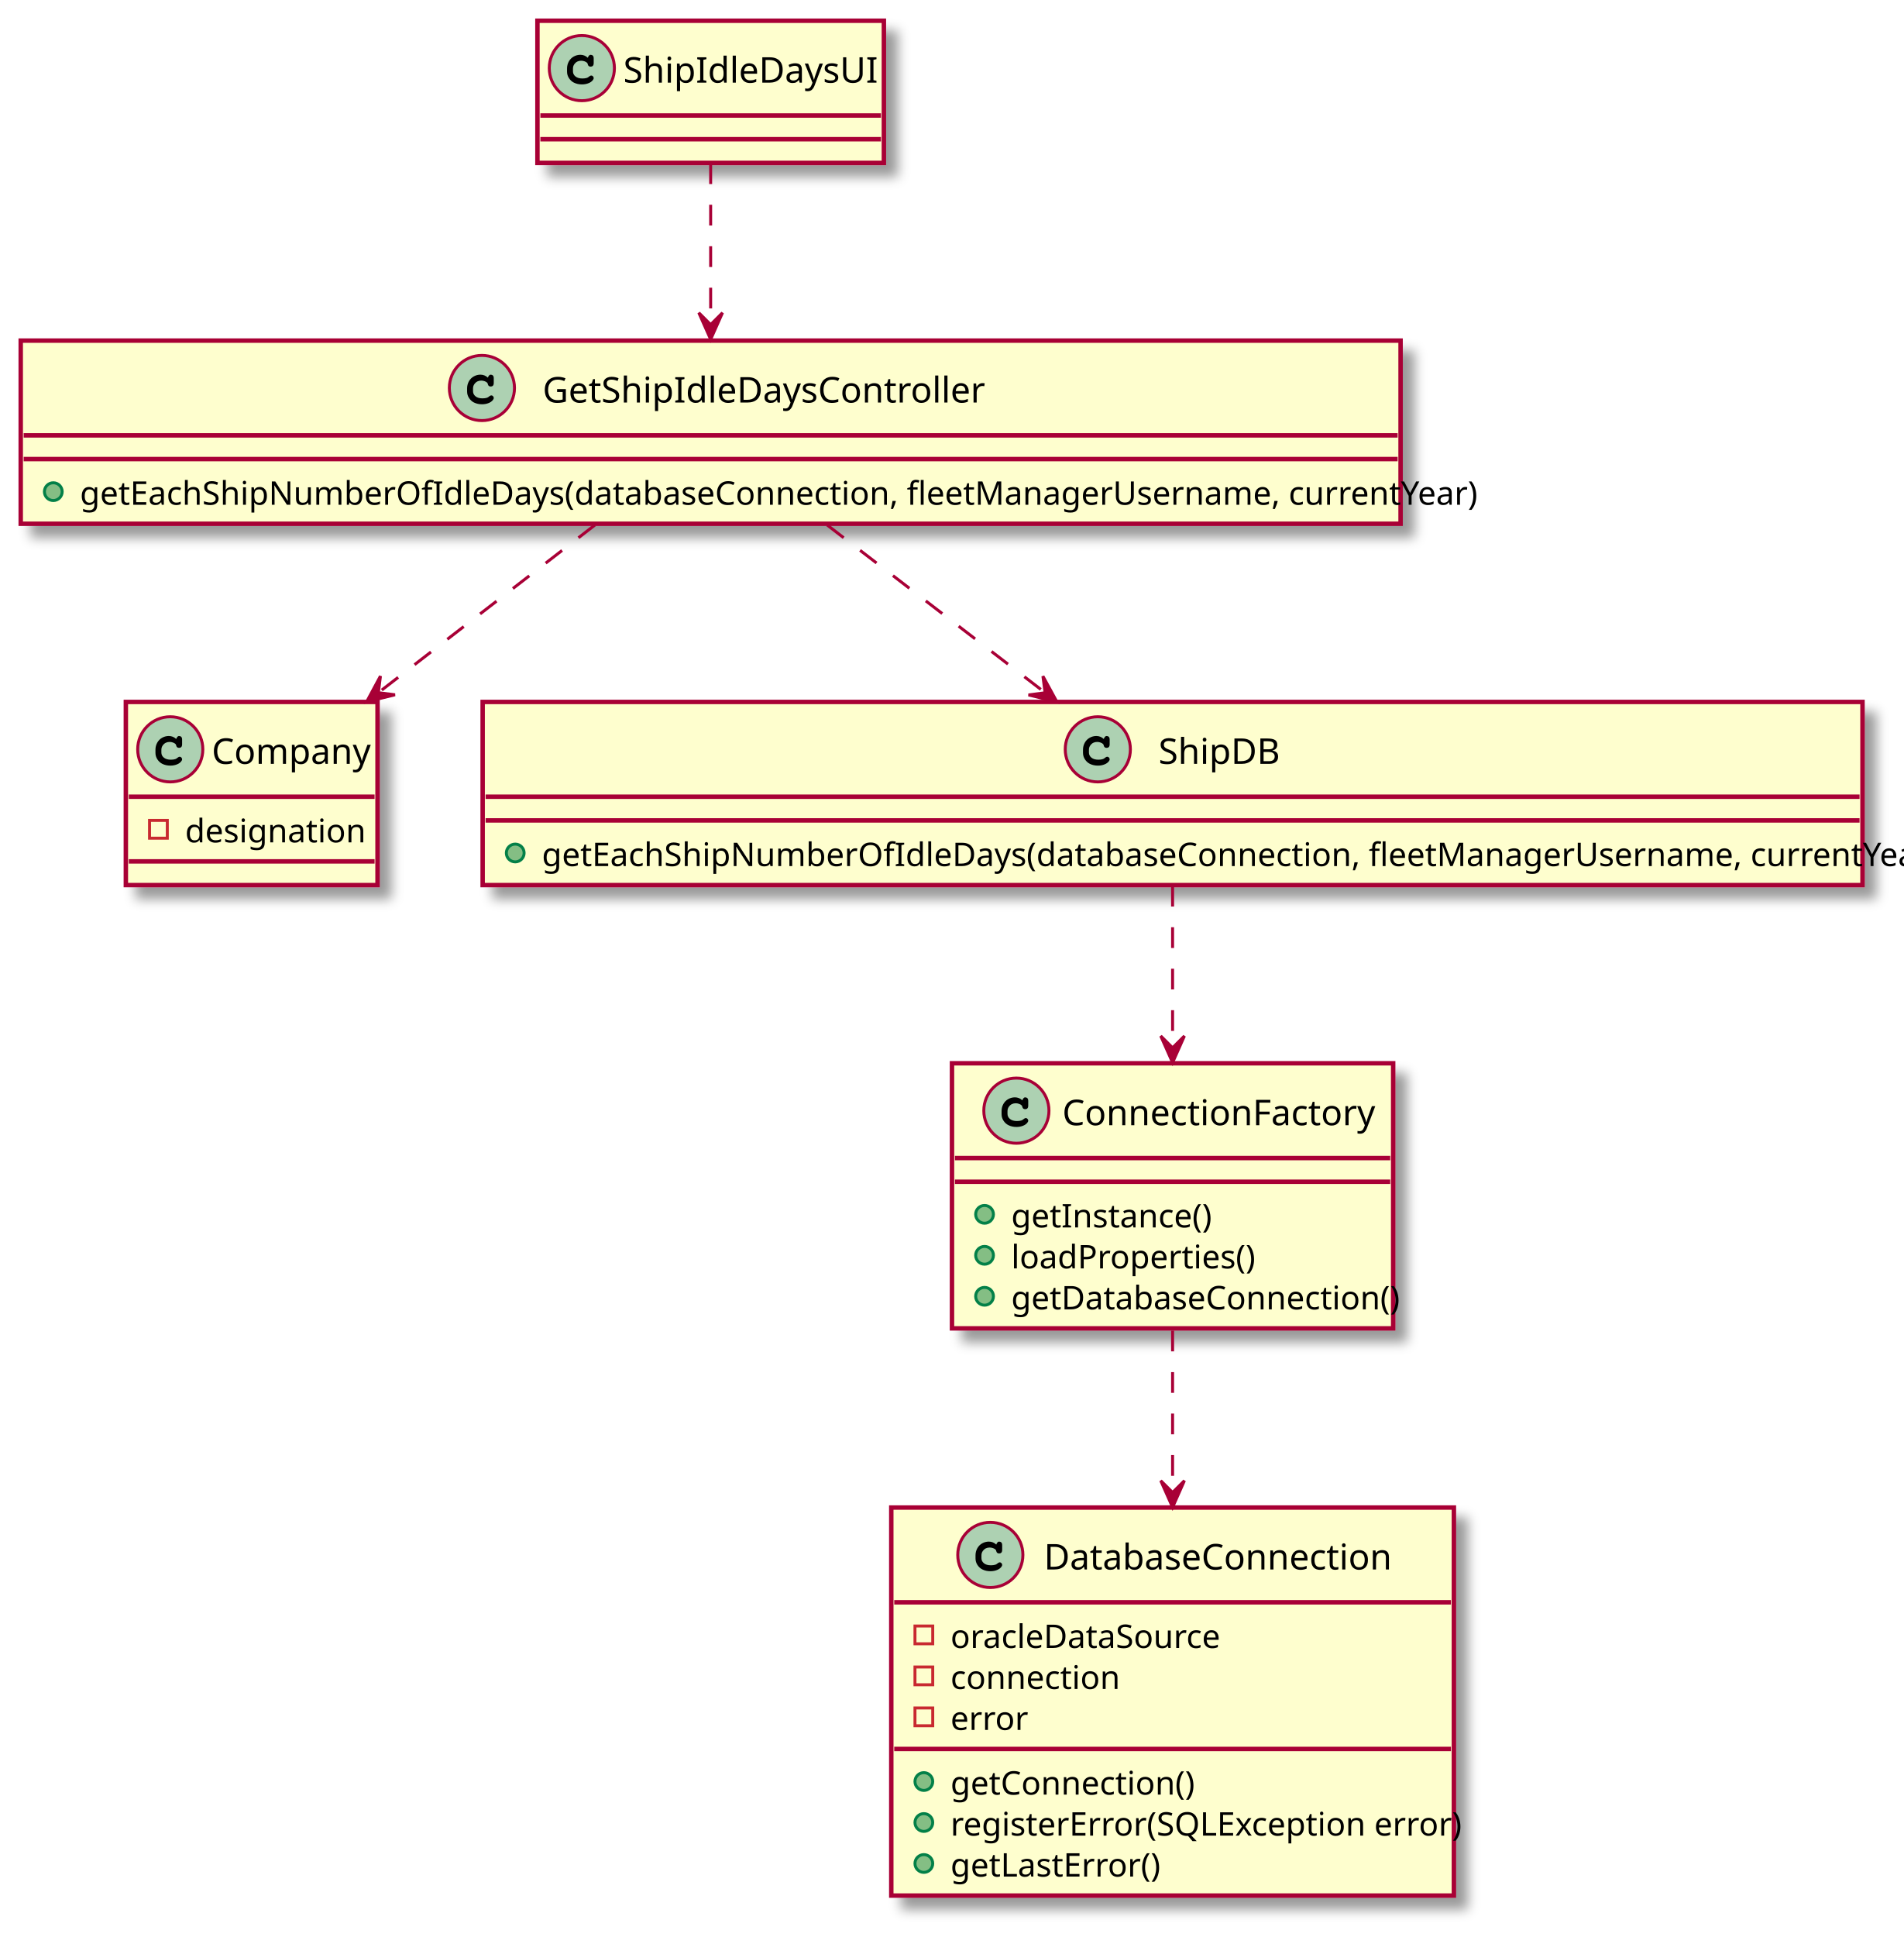
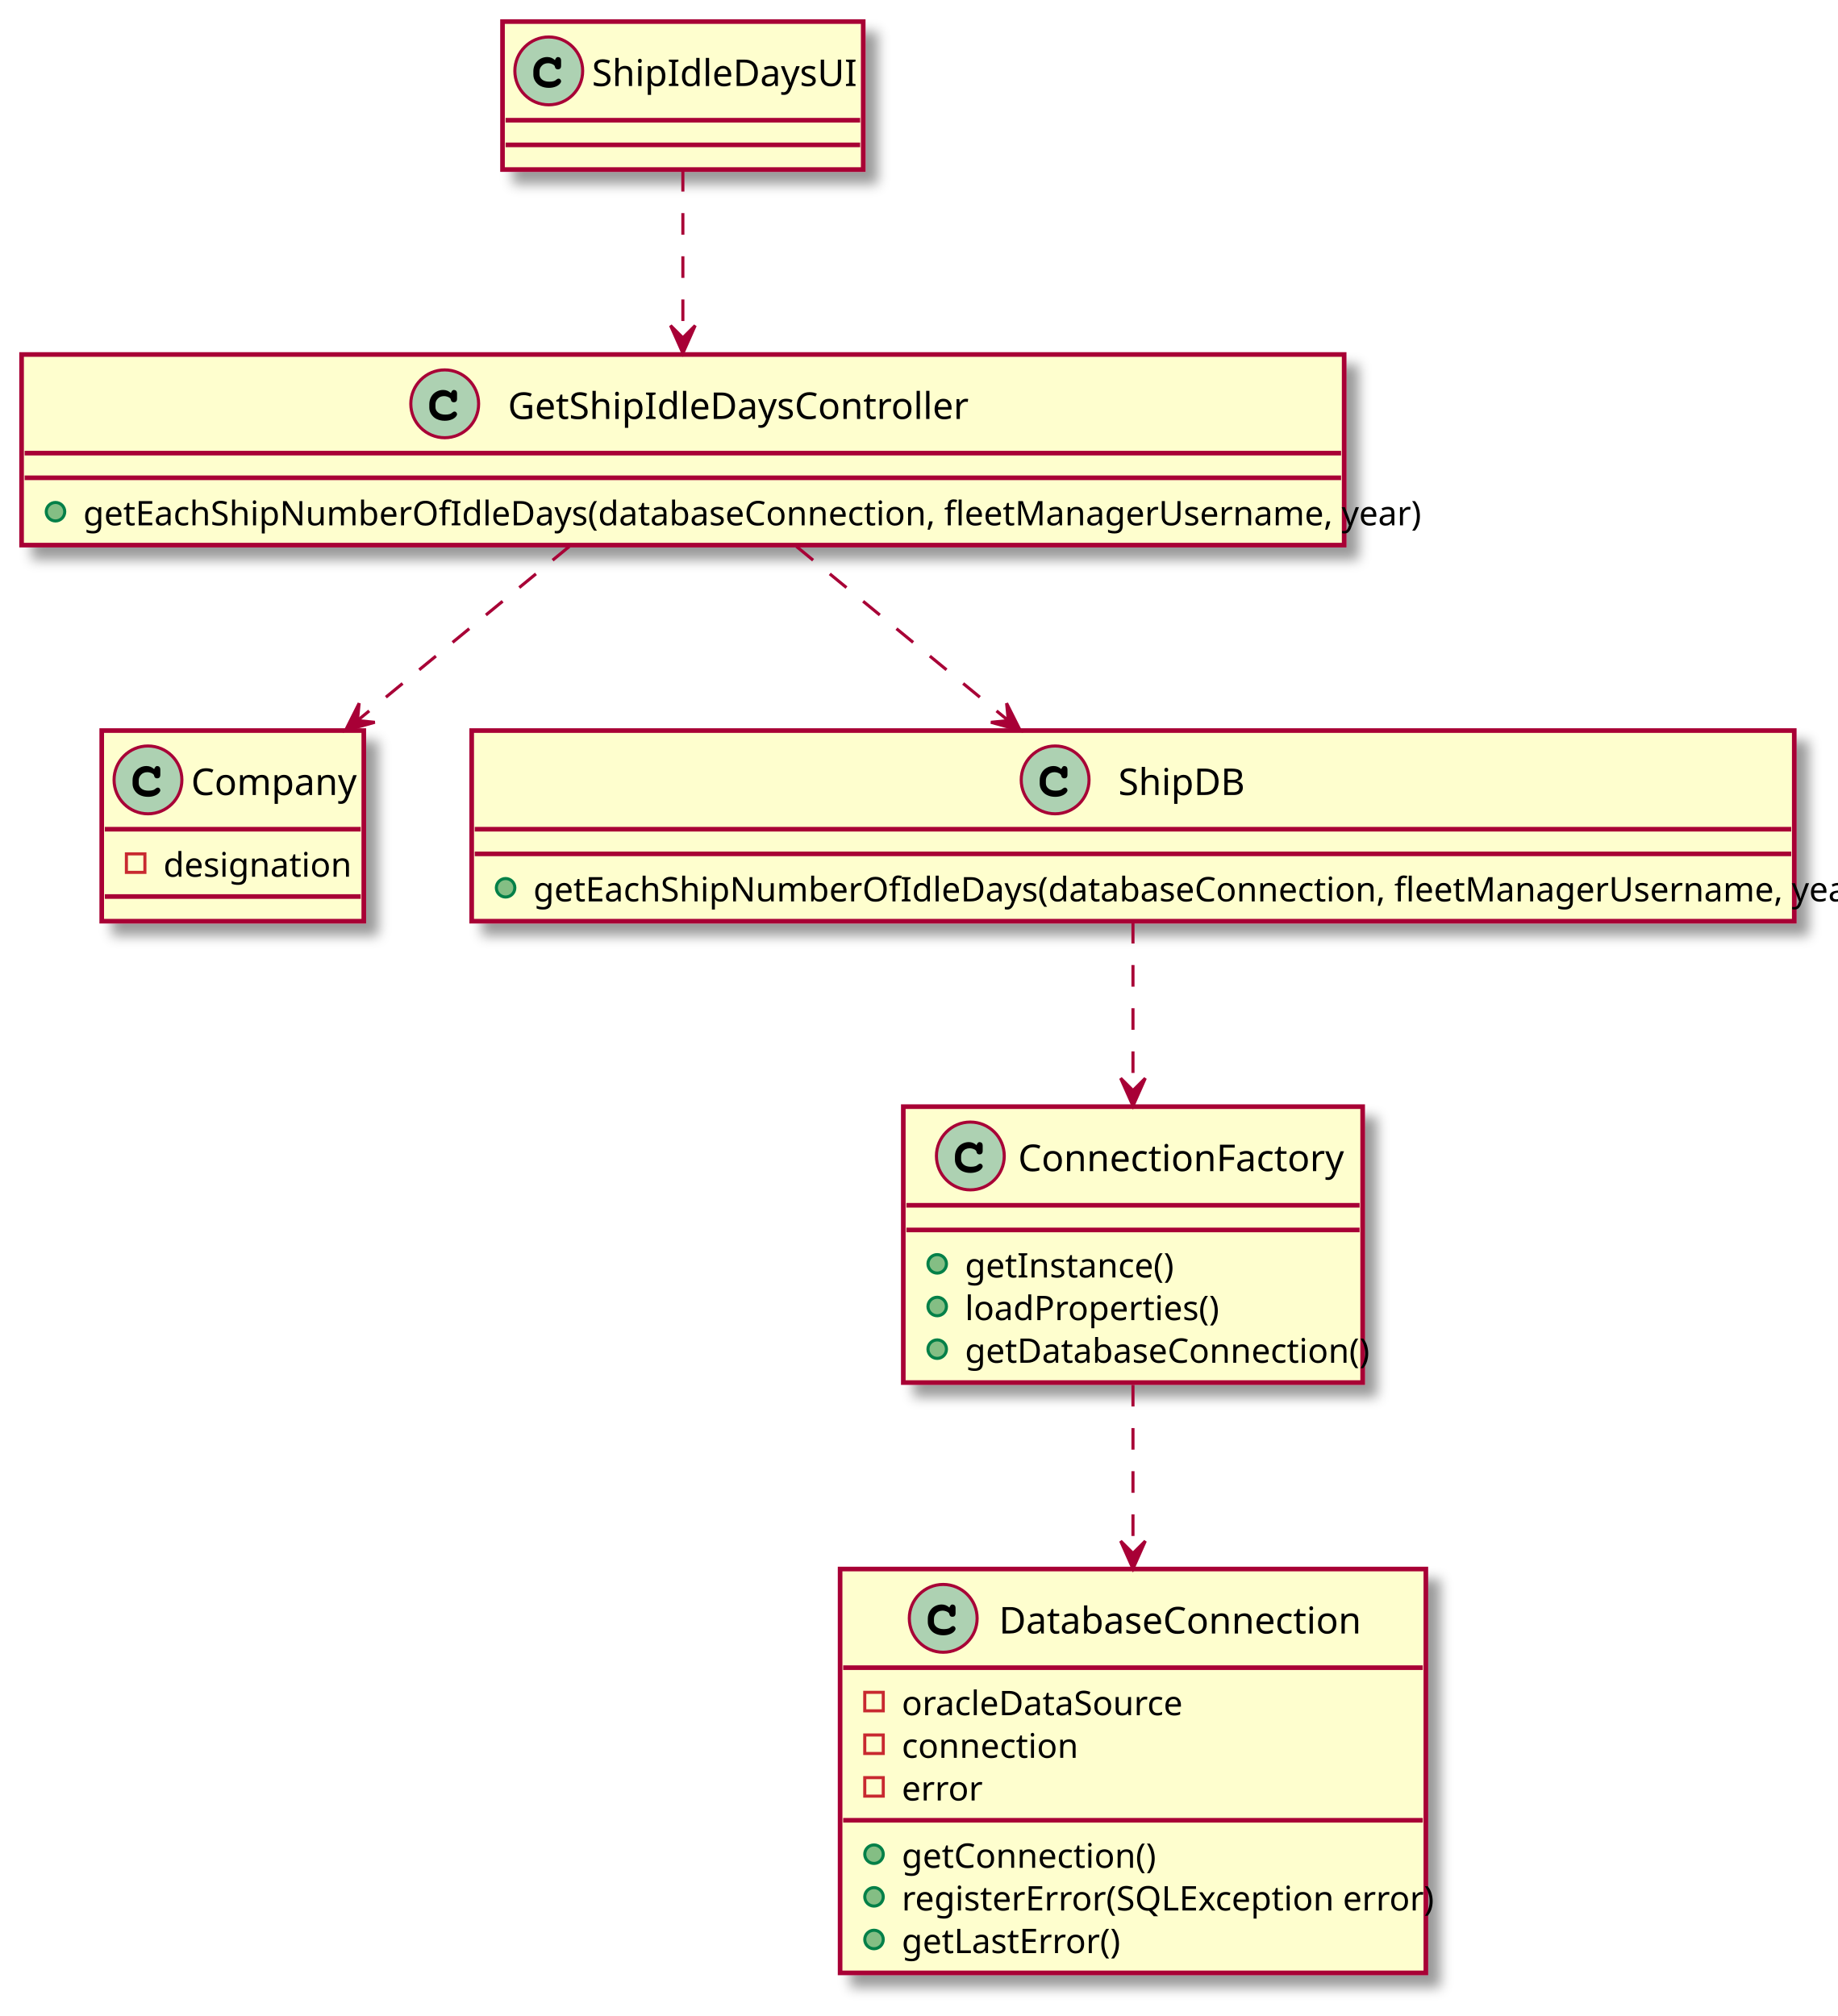
- <svg xmlns="http://www.w3.org/2000/svg" contentScriptType="application/ecmascript" contentStyleType="text/css" height="654px" preserveAspectRatio="none" style="width:643px;height:654px;background:#FFFFFF;" version="1.1" viewBox="0 0 643 654" width="643px" zoomAndPan="magnify">
+ <svg xmlns="http://www.w3.org/2000/svg" contentScriptType="application/ecmascript" contentStyleType="text/css" height="654px" preserveAspectRatio="none" style="width:596px;height:654px;background:#FFFFFF;" version="1.1" viewBox="0 0 596 654" width="596px" zoomAndPan="magnify">
  <defs>
-     <filter height="300%" id="f1bs3vujskubbi" width="300%" x="-1" y="-1">
+     <filter height="300%" id="f60j2pv54w31i" width="300%" x="-1" y="-1">
      <feGaussianBlur result="blurOut" stdDeviation="2.0" />
      <feColorMatrix in="blurOut" result="blurOut2" type="matrix" values="0 0 0 0 0 0 0 0 0 0 0 0 0 0 0 0 0 0 .4 0" />
      <feOffset dx="4.0" dy="4.0" in="blurOut2" result="blurOut3" />
      <feBlend in="SourceGraphic" in2="blurOut3" mode="normal" />
    </filter>
  </defs>
  <g>
-     <rect codeLine="3" fill="#FEFECE" filter="url(#f1bs3vujskubbi)" height="61.836" id="Company" style="stroke:#A80036;stroke-width:1.5;" width="85" x="42.5" y="237" />
-     <ellipse cx="57.5" cy="253" fill="#ADD1B2" rx="11" ry="11" style="stroke:#A80036;stroke-width:1.0;" />
-     <path d="M59.5,249.5 Q59.703,249 59.938,248.75 Q60.172,248.5 60.438,248.5 Q60.906,248.5 61.203,248.781 Q61.5,249.062 61.5,249.719 L61.5,251.281 Q61.5,251.938 61.219,252.219 Q60.938,252.5 60.5,252.5 Q60.109,252.5 59.859,252.328 Q59.609,252.156 59.5,251.703 Q59.453,251.391 59.281,251.219 Q58.969,250.891 58.406,250.703 Q57.844,250.5 57.281,250.5 Q56.578,250.5 55.984,250.781 Q55.406,251.062 54.953,251.688 Q54.5,252.312 54.5,253.172 L54.5,254.094 Q54.5,255.125 55.344,255.812 Q56.188,256.5 57.688,256.5 Q58.578,256.5 59.203,256.297 Q59.562,256.188 59.969,255.828 Q60.234,255.625 60.375,255.562 Q60.516,255.5 60.688,255.5 Q61.016,255.5 61.25,255.766 Q61.5,256.016 61.5,256.375 Q61.5,256.719 61.156,257.125 Q60.656,257.719 59.859,258.047 Q58.812,258.5 57.531,258.5 Q56.031,258.5 54.828,257.906 Q53.859,257.438 53.172,256.422 Q52.5,255.406 52.5,254.203 L52.5,253.109 Q52.5,251.859 53.094,250.766 Q53.703,249.672 54.75,249.094 Q55.812,248.5 57,248.5 Q57.719,248.5 58.344,248.75 Q58.969,249 59.5,249.5 Z " fill="#000000" />
-     <text fill="#000000" font-family="sans-serif" font-size="12" lengthAdjust="spacing" textLength="53" x="71.5" y="257.91">Company</text>
-     <line style="stroke:#A80036;stroke-width:1.5;" x1="43.5" x2="126.5" y1="269" y2="269" />
-     <rect fill="none" height="6" style="stroke:#C82930;stroke-width:1.0;" width="6" x="50.5" y="277" />
-     <text fill="#000000" font-family="sans-serif" font-size="11" lengthAdjust="spacing" textLength="55" x="62.5" y="284.419">designation</text>
-     <line style="stroke:#A80036;stroke-width:1.5;" x1="43.5" x2="126.5" y1="290.836" y2="290.836" />
-     <rect codeLine="7" fill="#FEFECE" filter="url(#f1bs3vujskubbi)" height="48" id="ShipIdleDaysUI" style="stroke:#A80036;stroke-width:1.5;" width="117" x="181.5" y="7" />
-     <ellipse cx="196.5" cy="23" fill="#ADD1B2" rx="11" ry="11" style="stroke:#A80036;stroke-width:1.0;" />
-     <path d="M198.5,19.5 Q198.703,19 198.938,18.75 Q199.172,18.5 199.438,18.5 Q199.906,18.5 200.203,18.781 Q200.5,19.062 200.5,19.719 L200.5,21.281 Q200.5,21.938 200.219,22.219 Q199.938,22.5 199.5,22.5 Q199.109,22.5 198.859,22.328 Q198.609,22.156 198.5,21.703 Q198.453,21.391 198.281,21.219 Q197.969,20.891 197.406,20.703 Q196.844,20.5 196.281,20.5 Q195.578,20.5 194.984,20.781 Q194.406,21.062 193.953,21.688 Q193.5,22.312 193.5,23.172 L193.5,24.094 Q193.5,25.125 194.344,25.812 Q195.188,26.5 196.688,26.5 Q197.578,26.5 198.203,26.297 Q198.562,26.188 198.969,25.828 Q199.234,25.625 199.375,25.562 Q199.516,25.5 199.688,25.5 Q200.016,25.5 200.25,25.766 Q200.5,26.016 200.5,26.375 Q200.5,26.719 200.156,27.125 Q199.656,27.719 198.859,28.047 Q197.812,28.5 196.531,28.5 Q195.031,28.5 193.828,27.906 Q192.859,27.438 192.172,26.422 Q191.5,25.406 191.5,24.203 L191.5,23.109 Q191.5,21.859 192.094,20.766 Q192.703,19.672 193.75,19.094 Q194.812,18.5 196,18.5 Q196.719,18.5 197.344,18.75 Q197.969,19 198.5,19.5 Z " fill="#000000" />
-     <text fill="#000000" font-family="sans-serif" font-size="12" lengthAdjust="spacing" textLength="85" x="210.5" y="27.91">ShipIdleDaysUI</text>
-     <line style="stroke:#A80036;stroke-width:1.5;" x1="182.5" x2="297.5" y1="39" y2="39" />
-     <line style="stroke:#A80036;stroke-width:1.5;" x1="182.5" x2="297.5" y1="47" y2="47" />
-     <rect codeLine="10" fill="#FEFECE" filter="url(#f1bs3vujskubbi)" height="61.836" id="GetShipIdleDaysController" style="stroke:#A80036;stroke-width:1.5;" width="466" x="7" y="115" />
-     <ellipse cx="162.75" cy="131" fill="#ADD1B2" rx="11" ry="11" style="stroke:#A80036;stroke-width:1.0;" />
-     <path d="M164.75,127.5 Q164.953,127 165.188,126.75 Q165.422,126.5 165.688,126.5 Q166.156,126.5 166.453,126.781 Q166.75,127.062 166.75,127.719 L166.75,129.281 Q166.75,129.938 166.469,130.219 Q166.188,130.5 165.75,130.5 Q165.359,130.5 165.109,130.328 Q164.859,130.156 164.75,129.703 Q164.703,129.391 164.531,129.219 Q164.219,128.891 163.656,128.703 Q163.094,128.5 162.531,128.5 Q161.828,128.5 161.234,128.781 Q160.656,129.062 160.203,129.688 Q159.75,130.312 159.75,131.172 L159.75,132.094 Q159.75,133.125 160.594,133.812 Q161.438,134.5 162.938,134.5 Q163.828,134.5 164.453,134.297 Q164.812,134.188 165.219,133.828 Q165.484,133.625 165.625,133.562 Q165.766,133.5 165.938,133.5 Q166.266,133.5 166.5,133.766 Q166.75,134.016 166.75,134.375 Q166.75,134.719 166.406,135.125 Q165.906,135.719 165.109,136.047 Q164.062,136.5 162.781,136.5 Q161.281,136.5 160.078,135.906 Q159.109,135.438 158.422,134.422 Q157.75,133.406 157.75,132.203 L157.75,131.109 Q157.75,129.859 158.344,128.766 Q158.953,127.672 160,127.094 Q161.062,126.5 162.25,126.5 Q162.969,126.5 163.594,126.75 Q164.219,127 164.75,127.5 Z " fill="#000000" />
-     <text fill="#000000" font-family="sans-serif" font-size="12" lengthAdjust="spacing" textLength="146" x="183.25" y="135.91">GetShipIdleDaysController</text>
-     <line style="stroke:#A80036;stroke-width:1.5;" x1="8" x2="472" y1="147" y2="147" />
-     <line style="stroke:#A80036;stroke-width:1.5;" x1="8" x2="472" y1="155" y2="155" />
+     <rect codeLine="3" fill="#FEFECE" filter="url(#f60j2pv54w31i)" height="61.836" id="Company" style="stroke:#A80036;stroke-width:1.5;" width="85" x="33" y="237" />
+     <ellipse cx="48" cy="253" fill="#ADD1B2" rx="11" ry="11" style="stroke:#A80036;stroke-width:1.0;" />
+     <path d="M50,249.5 Q50.203,249 50.438,248.75 Q50.672,248.5 50.938,248.5 Q51.406,248.5 51.703,248.781 Q52,249.062 52,249.719 L52,251.281 Q52,251.938 51.719,252.219 Q51.438,252.5 51,252.5 Q50.609,252.5 50.359,252.328 Q50.109,252.156 50,251.703 Q49.953,251.391 49.781,251.219 Q49.469,250.891 48.906,250.703 Q48.344,250.5 47.781,250.5 Q47.078,250.5 46.484,250.781 Q45.906,251.062 45.453,251.688 Q45,252.312 45,253.172 L45,254.094 Q45,255.125 45.844,255.812 Q46.688,256.5 48.188,256.5 Q49.078,256.5 49.703,256.297 Q50.062,256.188 50.469,255.828 Q50.734,255.625 50.875,255.562 Q51.016,255.5 51.188,255.5 Q51.516,255.5 51.75,255.766 Q52,256.016 52,256.375 Q52,256.719 51.656,257.125 Q51.156,257.719 50.359,258.047 Q49.312,258.5 48.031,258.5 Q46.531,258.5 45.328,257.906 Q44.359,257.438 43.672,256.422 Q43,255.406 43,254.203 L43,253.109 Q43,251.859 43.594,250.766 Q44.203,249.672 45.25,249.094 Q46.312,248.5 47.5,248.5 Q48.219,248.5 48.844,248.75 Q49.469,249 50,249.5 Z " fill="#000000" />
+     <text fill="#000000" font-family="sans-serif" font-size="12" lengthAdjust="spacing" textLength="53" x="62" y="257.91">Company</text>
+     <line style="stroke:#A80036;stroke-width:1.5;" x1="34" x2="117" y1="269" y2="269" />
+     <rect fill="none" height="6" style="stroke:#C82930;stroke-width:1.0;" width="6" x="41" y="277" />
+     <text fill="#000000" font-family="sans-serif" font-size="11" lengthAdjust="spacing" textLength="55" x="53" y="284.419">designation</text>
+     <line style="stroke:#A80036;stroke-width:1.5;" x1="34" x2="117" y1="290.836" y2="290.836" />
+     <rect codeLine="7" fill="#FEFECE" filter="url(#f60j2pv54w31i)" height="48" id="ShipIdleDaysUI" style="stroke:#A80036;stroke-width:1.5;" width="117" x="163" y="7" />
+     <ellipse cx="178" cy="23" fill="#ADD1B2" rx="11" ry="11" style="stroke:#A80036;stroke-width:1.0;" />
+     <path d="M180,19.5 Q180.203,19 180.438,18.75 Q180.672,18.5 180.938,18.5 Q181.406,18.5 181.703,18.781 Q182,19.062 182,19.719 L182,21.281 Q182,21.938 181.719,22.219 Q181.438,22.5 181,22.5 Q180.609,22.5 180.359,22.328 Q180.109,22.156 180,21.703 Q179.953,21.391 179.781,21.219 Q179.469,20.891 178.906,20.703 Q178.344,20.5 177.781,20.5 Q177.078,20.5 176.484,20.781 Q175.906,21.062 175.453,21.688 Q175,22.312 175,23.172 L175,24.094 Q175,25.125 175.844,25.812 Q176.688,26.5 178.188,26.5 Q179.078,26.5 179.703,26.297 Q180.062,26.188 180.469,25.828 Q180.734,25.625 180.875,25.562 Q181.016,25.5 181.188,25.5 Q181.516,25.5 181.75,25.766 Q182,26.016 182,26.375 Q182,26.719 181.656,27.125 Q181.156,27.719 180.359,28.047 Q179.312,28.5 178.031,28.5 Q176.531,28.5 175.328,27.906 Q174.359,27.438 173.672,26.422 Q173,25.406 173,24.203 L173,23.109 Q173,21.859 173.594,20.766 Q174.203,19.672 175.25,19.094 Q176.312,18.5 177.5,18.5 Q178.219,18.5 178.844,18.75 Q179.469,19 180,19.5 Z " fill="#000000" />
+     <text fill="#000000" font-family="sans-serif" font-size="12" lengthAdjust="spacing" textLength="85" x="192" y="27.91">ShipIdleDaysUI</text>
+     <line style="stroke:#A80036;stroke-width:1.5;" x1="164" x2="279" y1="39" y2="39" />
+     <line style="stroke:#A80036;stroke-width:1.5;" x1="164" x2="279" y1="47" y2="47" />
+     <rect codeLine="10" fill="#FEFECE" filter="url(#f60j2pv54w31i)" height="61.836" id="GetShipIdleDaysController" style="stroke:#A80036;stroke-width:1.5;" width="429" x="7" y="115" />
+     <ellipse cx="144.25" cy="131" fill="#ADD1B2" rx="11" ry="11" style="stroke:#A80036;stroke-width:1.0;" />
+     <path d="M146.25,127.5 Q146.453,127 146.688,126.75 Q146.922,126.5 147.188,126.5 Q147.656,126.5 147.953,126.781 Q148.25,127.062 148.25,127.719 L148.25,129.281 Q148.25,129.938 147.969,130.219 Q147.688,130.5 147.25,130.5 Q146.859,130.5 146.609,130.328 Q146.359,130.156 146.25,129.703 Q146.203,129.391 146.031,129.219 Q145.719,128.891 145.156,128.703 Q144.594,128.5 144.031,128.5 Q143.328,128.5 142.734,128.781 Q142.156,129.062 141.703,129.688 Q141.25,130.312 141.25,131.172 L141.25,132.094 Q141.25,133.125 142.094,133.812 Q142.938,134.5 144.438,134.5 Q145.328,134.5 145.953,134.297 Q146.312,134.188 146.719,133.828 Q146.984,133.625 147.125,133.562 Q147.266,133.5 147.438,133.5 Q147.766,133.5 148,133.766 Q148.25,134.016 148.25,134.375 Q148.25,134.719 147.906,135.125 Q147.406,135.719 146.609,136.047 Q145.562,136.5 144.281,136.5 Q142.781,136.5 141.578,135.906 Q140.609,135.438 139.922,134.422 Q139.25,133.406 139.25,132.203 L139.25,131.109 Q139.25,129.859 139.844,128.766 Q140.453,127.672 141.5,127.094 Q142.562,126.5 143.75,126.5 Q144.469,126.5 145.094,126.75 Q145.719,127 146.25,127.5 Z " fill="#000000" />
+     <text fill="#000000" font-family="sans-serif" font-size="12" lengthAdjust="spacing" textLength="146" x="164.75" y="135.91">GetShipIdleDaysController</text>
+     <line style="stroke:#A80036;stroke-width:1.5;" x1="8" x2="435" y1="147" y2="147" />
+     <line style="stroke:#A80036;stroke-width:1.5;" x1="8" x2="435" y1="155" y2="155" />
    <ellipse cx="18" cy="166" fill="#84BE84" rx="3" ry="3" style="stroke:#038048;stroke-width:1.0;" />
-     <text fill="#000000" font-family="sans-serif" font-size="11" lengthAdjust="spacing" textLength="440" x="27" y="170.419">getEachShipNumberOfIdleDays(databaseConnection, fleetManagerUsername, currentYear)</text>
-     <rect codeLine="14" fill="#FEFECE" filter="url(#f1bs3vujskubbi)" height="61.836" id="ShipDB" style="stroke:#A80036;stroke-width:1.5;" width="466" x="163" y="237" />
-     <ellipse cx="370.75" cy="253" fill="#ADD1B2" rx="11" ry="11" style="stroke:#A80036;stroke-width:1.0;" />
-     <path d="M372.75,249.5 Q372.953,249 373.188,248.75 Q373.422,248.5 373.688,248.5 Q374.156,248.5 374.453,248.781 Q374.75,249.062 374.75,249.719 L374.75,251.281 Q374.75,251.938 374.469,252.219 Q374.188,252.5 373.75,252.5 Q373.359,252.5 373.109,252.328 Q372.859,252.156 372.75,251.703 Q372.703,251.391 372.531,251.219 Q372.219,250.891 371.656,250.703 Q371.094,250.5 370.531,250.5 Q369.828,250.5 369.234,250.781 Q368.656,251.062 368.203,251.688 Q367.75,252.312 367.75,253.172 L367.75,254.094 Q367.75,255.125 368.594,255.812 Q369.438,256.5 370.938,256.5 Q371.828,256.5 372.453,256.297 Q372.812,256.188 373.219,255.828 Q373.484,255.625 373.625,255.562 Q373.766,255.5 373.938,255.5 Q374.266,255.5 374.5,255.766 Q374.75,256.016 374.75,256.375 Q374.75,256.719 374.406,257.125 Q373.906,257.719 373.109,258.047 Q372.062,258.5 370.781,258.5 Q369.281,258.5 368.078,257.906 Q367.109,257.438 366.422,256.422 Q365.75,255.406 365.75,254.203 L365.75,253.109 Q365.75,251.859 366.344,250.766 Q366.953,249.672 368,249.094 Q369.062,248.5 370.25,248.5 Q370.969,248.5 371.594,248.75 Q372.219,249 372.75,249.5 Z " fill="#000000" />
-     <text fill="#000000" font-family="sans-serif" font-size="12" lengthAdjust="spacing" textLength="42" x="391.25" y="257.91">ShipDB</text>
-     <line style="stroke:#A80036;stroke-width:1.5;" x1="164" x2="628" y1="269" y2="269" />
-     <line style="stroke:#A80036;stroke-width:1.5;" x1="164" x2="628" y1="277" y2="277" />
-     <ellipse cx="174" cy="288" fill="#84BE84" rx="3" ry="3" style="stroke:#038048;stroke-width:1.0;" />
-     <text fill="#000000" font-family="sans-serif" font-size="11" lengthAdjust="spacing" textLength="440" x="183" y="292.419">getEachShipNumberOfIdleDays(databaseConnection, fleetManagerUsername, currentYear)</text>
-     <rect codeLine="18" fill="#FEFECE" filter="url(#f1bs3vujskubbi)" height="89.508" id="ConnectionFactory" style="stroke:#A80036;stroke-width:1.5;" width="149" x="321.5" y="359" />
-     <ellipse cx="343.25" cy="375" fill="#ADD1B2" rx="11" ry="11" style="stroke:#A80036;stroke-width:1.0;" />
-     <path d="M345.25,371.5 Q345.453,371 345.688,370.75 Q345.922,370.5 346.188,370.5 Q346.656,370.5 346.953,370.781 Q347.25,371.062 347.25,371.719 L347.25,373.281 Q347.25,373.938 346.969,374.219 Q346.688,374.5 346.25,374.5 Q345.859,374.5 345.609,374.328 Q345.359,374.156 345.25,373.703 Q345.203,373.391 345.031,373.219 Q344.719,372.891 344.156,372.703 Q343.594,372.5 343.031,372.5 Q342.328,372.5 341.734,372.781 Q341.156,373.062 340.703,373.688 Q340.25,374.312 340.25,375.172 L340.25,376.094 Q340.25,377.125 341.094,377.812 Q341.938,378.5 343.438,378.5 Q344.328,378.5 344.953,378.297 Q345.312,378.188 345.719,377.828 Q345.984,377.625 346.125,377.562 Q346.266,377.5 346.438,377.5 Q346.766,377.5 347,377.766 Q347.25,378.016 347.25,378.375 Q347.25,378.719 346.906,379.125 Q346.406,379.719 345.609,380.047 Q344.562,380.5 343.281,380.5 Q341.781,380.5 340.578,379.906 Q339.609,379.438 338.922,378.422 Q338.25,377.406 338.25,376.203 L338.25,375.109 Q338.25,373.859 338.844,372.766 Q339.453,371.672 340.5,371.094 Q341.562,370.5 342.75,370.5 Q343.469,370.5 344.094,370.75 Q344.719,371 345.25,371.5 Z " fill="#000000" />
-     <text fill="#000000" font-family="sans-serif" font-size="12" lengthAdjust="spacing" textLength="102" x="358.75" y="379.91">ConnectionFactory</text>
-     <line style="stroke:#A80036;stroke-width:1.5;" x1="322.5" x2="469.5" y1="391" y2="391" />
-     <line style="stroke:#A80036;stroke-width:1.5;" x1="322.5" x2="469.5" y1="399" y2="399" />
-     <ellipse cx="332.5" cy="410" fill="#84BE84" rx="3" ry="3" style="stroke:#038048;stroke-width:1.0;" />
-     <text fill="#000000" font-family="sans-serif" font-size="11" lengthAdjust="spacing" textLength="64" x="341.5" y="414.419">getInstance()</text>
-     <ellipse cx="332.5" cy="423.836" fill="#84BE84" rx="3" ry="3" style="stroke:#038048;stroke-width:1.0;" />
-     <text fill="#000000" font-family="sans-serif" font-size="11" lengthAdjust="spacing" textLength="77" x="341.5" y="428.255">loadProperties()</text>
-     <ellipse cx="332.5" cy="437.672" fill="#84BE84" rx="3" ry="3" style="stroke:#038048;stroke-width:1.0;" />
-     <text fill="#000000" font-family="sans-serif" font-size="11" lengthAdjust="spacing" textLength="123" x="341.5" y="442.091">getDatabaseConnection()</text>
-     <rect codeLine="24" fill="#FEFECE" filter="url(#f1bs3vujskubbi)" height="131.016" id="DatabaseConnection" style="stroke:#A80036;stroke-width:1.5;" width="190" x="301" y="509" />
-     <ellipse cx="334.45" cy="525" fill="#ADD1B2" rx="11" ry="11" style="stroke:#A80036;stroke-width:1.0;" />
-     <path d="M336.45,521.5 Q336.653,521 336.887,520.75 Q337.122,520.5 337.387,520.5 Q337.856,520.5 338.153,520.781 Q338.45,521.062 338.45,521.719 L338.45,523.281 Q338.45,523.938 338.169,524.219 Q337.887,524.5 337.45,524.5 Q337.059,524.5 336.809,524.328 Q336.559,524.156 336.45,523.703 Q336.403,523.391 336.231,523.219 Q335.919,522.891 335.356,522.703 Q334.794,522.5 334.231,522.5 Q333.528,522.5 332.934,522.781 Q332.356,523.062 331.903,523.688 Q331.45,524.312 331.45,525.172 L331.45,526.094 Q331.45,527.125 332.294,527.812 Q333.137,528.5 334.637,528.5 Q335.528,528.5 336.153,528.297 Q336.512,528.188 336.919,527.828 Q337.184,527.625 337.325,527.562 Q337.466,527.5 337.637,527.5 Q337.966,527.5 338.2,527.766 Q338.45,528.016 338.45,528.375 Q338.45,528.719 338.106,529.125 Q337.606,529.719 336.809,530.047 Q335.762,530.5 334.481,530.5 Q332.981,530.5 331.778,529.906 Q330.809,529.438 330.122,528.422 Q329.45,527.406 329.45,526.203 L329.45,525.109 Q329.45,523.859 330.044,522.766 Q330.653,521.672 331.7,521.094 Q332.762,520.5 333.95,520.5 Q334.669,520.5 335.294,520.75 Q335.919,521 336.45,521.5 Z " fill="#000000" />
-     <text fill="#000000" font-family="sans-serif" font-size="12" lengthAdjust="spacing" textLength="117" x="352.55" y="529.91">DatabaseConnection</text>
-     <line style="stroke:#A80036;stroke-width:1.5;" x1="302" x2="490" y1="541" y2="541" />
-     <rect fill="none" height="6" style="stroke:#C82930;stroke-width:1.0;" width="6" x="309" y="549" />
-     <text fill="#000000" font-family="sans-serif" font-size="11" lengthAdjust="spacing" textLength="87" x="321" y="556.419">oracleDataSource</text>
-     <rect fill="none" height="6" style="stroke:#C82930;stroke-width:1.0;" width="6" x="309" y="562.836" />
-     <text fill="#000000" font-family="sans-serif" font-size="11" lengthAdjust="spacing" textLength="53" x="321" y="570.255">connection</text>
-     <rect fill="none" height="6" style="stroke:#C82930;stroke-width:1.0;" width="6" x="309" y="576.672" />
-     <text fill="#000000" font-family="sans-serif" font-size="11" lengthAdjust="spacing" textLength="24" x="321" y="584.091">error</text>
-     <line style="stroke:#A80036;stroke-width:1.5;" x1="302" x2="490" y1="590.508" y2="590.508" />
-     <ellipse cx="312" cy="601.508" fill="#84BE84" rx="3" ry="3" style="stroke:#038048;stroke-width:1.0;" />
-     <text fill="#000000" font-family="sans-serif" font-size="11" lengthAdjust="spacing" textLength="77" x="321" y="605.927">getConnection()</text>
-     <ellipse cx="312" cy="615.344" fill="#84BE84" rx="3" ry="3" style="stroke:#038048;stroke-width:1.0;" />
-     <text fill="#000000" font-family="sans-serif" font-size="11" lengthAdjust="spacing" textLength="164" x="321" y="619.763">registerError(SQLException error)</text>
-     <ellipse cx="312" cy="629.18" fill="#84BE84" rx="3" ry="3" style="stroke:#038048;stroke-width:1.0;" />
-     <text fill="#000000" font-family="sans-serif" font-size="11" lengthAdjust="spacing" textLength="68" x="321" y="633.599">getLastError()</text>
-     <path codeLine="33" d="M240,55.14 C240,70.71 240,91.53 240,109.22 " fill="none" id="ShipIdleDaysUI-to-GetShipIdleDaysController" style="stroke:#A80036;stroke-width:1.0;stroke-dasharray:7.0,7.0;" />
-     <polygon fill="#A80036" points="240,114.6,244,105.6,240,109.6,236,105.6,240,114.6" style="stroke:#A80036;stroke-width:1.0;" />
-     <path codeLine="34" d="M279.37,177.28 C301.71,194.47 329.72,216.02 352.69,233.68 " fill="none" id="GetShipIdleDaysController-to-ShipDB" style="stroke:#A80036;stroke-width:1.0;stroke-dasharray:7.0,7.0;" />
-     <polygon fill="#A80036" points="356.92,236.94,352.209,228.291,352.951,233.899,347.343,234.641,356.92,236.94" style="stroke:#A80036;stroke-width:1.0;" />
-     <path codeLine="35" d="M200.89,177.28 C178.68,194.47 150.85,216.02 128.03,233.68 " fill="none" id="GetShipIdleDaysController-to-Company" style="stroke:#A80036;stroke-width:1.0;stroke-dasharray:7.0,7.0;" />
-     <polygon fill="#A80036" points="123.83,236.94,133.392,234.582,127.78,233.874,128.487,228.262,123.83,236.94" style="stroke:#A80036;stroke-width:1.0;" />
-     <path codeLine="36" d="M396,299.07 C396,315.15 396,335.36 396,353.67 " fill="none" id="ShipDB-to-ConnectionFactory" style="stroke:#A80036;stroke-width:1.0;stroke-dasharray:7.0,7.0;" />
-     <polygon fill="#A80036" points="396,358.78,400,349.78,396,353.78,392,349.78,396,358.78" style="stroke:#A80036;stroke-width:1.0;" />
-     <path codeLine="37" d="M396,449.27 C396,465.94 396,485.32 396,503.75 " fill="none" id="ConnectionFactory-to-DatabaseConnection" style="stroke:#A80036;stroke-width:1.0;stroke-dasharray:7.0,7.0;" />
-     <polygon fill="#A80036" points="396,508.92,400,499.92,396,503.92,392,499.92,396,508.92" style="stroke:#A80036;stroke-width:1.0;" />
+     <text fill="#000000" font-family="sans-serif" font-size="11" lengthAdjust="spacing" textLength="403" x="27" y="170.419">getEachShipNumberOfIdleDays(databaseConnection, fleetManagerUsername, year)</text>
+     <rect codeLine="14" fill="#FEFECE" filter="url(#f60j2pv54w31i)" height="61.836" id="ShipDB" style="stroke:#A80036;stroke-width:1.5;" width="429" x="153" y="237" />
+     <ellipse cx="342.25" cy="253" fill="#ADD1B2" rx="11" ry="11" style="stroke:#A80036;stroke-width:1.0;" />
+     <path d="M344.25,249.5 Q344.453,249 344.688,248.75 Q344.922,248.5 345.188,248.5 Q345.656,248.5 345.953,248.781 Q346.25,249.062 346.25,249.719 L346.25,251.281 Q346.25,251.938 345.969,252.219 Q345.688,252.5 345.25,252.5 Q344.859,252.5 344.609,252.328 Q344.359,252.156 344.25,251.703 Q344.203,251.391 344.031,251.219 Q343.719,250.891 343.156,250.703 Q342.594,250.5 342.031,250.5 Q341.328,250.5 340.734,250.781 Q340.156,251.062 339.703,251.688 Q339.25,252.312 339.25,253.172 L339.25,254.094 Q339.25,255.125 340.094,255.812 Q340.938,256.5 342.438,256.5 Q343.328,256.5 343.953,256.297 Q344.312,256.188 344.719,255.828 Q344.984,255.625 345.125,255.562 Q345.266,255.5 345.438,255.5 Q345.766,255.5 346,255.766 Q346.25,256.016 346.25,256.375 Q346.25,256.719 345.906,257.125 Q345.406,257.719 344.609,258.047 Q343.562,258.5 342.281,258.5 Q340.781,258.5 339.578,257.906 Q338.609,257.438 337.922,256.422 Q337.25,255.406 337.25,254.203 L337.25,253.109 Q337.25,251.859 337.844,250.766 Q338.453,249.672 339.5,249.094 Q340.562,248.5 341.75,248.5 Q342.469,248.5 343.094,248.75 Q343.719,249 344.25,249.5 Z " fill="#000000" />
+     <text fill="#000000" font-family="sans-serif" font-size="12" lengthAdjust="spacing" textLength="42" x="362.75" y="257.91">ShipDB</text>
+     <line style="stroke:#A80036;stroke-width:1.5;" x1="154" x2="581" y1="269" y2="269" />
+     <line style="stroke:#A80036;stroke-width:1.5;" x1="154" x2="581" y1="277" y2="277" />
+     <ellipse cx="164" cy="288" fill="#84BE84" rx="3" ry="3" style="stroke:#038048;stroke-width:1.0;" />
+     <text fill="#000000" font-family="sans-serif" font-size="11" lengthAdjust="spacing" textLength="403" x="173" y="292.419">getEachShipNumberOfIdleDays(databaseConnection, fleetManagerUsername, year)</text>
+     <rect codeLine="18" fill="#FEFECE" filter="url(#f60j2pv54w31i)" height="89.508" id="ConnectionFactory" style="stroke:#A80036;stroke-width:1.5;" width="149" x="293" y="359" />
+     <ellipse cx="314.75" cy="375" fill="#ADD1B2" rx="11" ry="11" style="stroke:#A80036;stroke-width:1.0;" />
+     <path d="M316.75,371.5 Q316.953,371 317.188,370.75 Q317.422,370.5 317.688,370.5 Q318.156,370.5 318.453,370.781 Q318.75,371.062 318.75,371.719 L318.75,373.281 Q318.75,373.938 318.469,374.219 Q318.188,374.5 317.75,374.5 Q317.359,374.5 317.109,374.328 Q316.859,374.156 316.75,373.703 Q316.703,373.391 316.531,373.219 Q316.219,372.891 315.656,372.703 Q315.094,372.5 314.531,372.5 Q313.828,372.5 313.234,372.781 Q312.656,373.062 312.203,373.688 Q311.75,374.312 311.75,375.172 L311.75,376.094 Q311.75,377.125 312.594,377.812 Q313.438,378.5 314.938,378.5 Q315.828,378.5 316.453,378.297 Q316.812,378.188 317.219,377.828 Q317.484,377.625 317.625,377.562 Q317.766,377.5 317.938,377.5 Q318.266,377.5 318.5,377.766 Q318.75,378.016 318.75,378.375 Q318.75,378.719 318.406,379.125 Q317.906,379.719 317.109,380.047 Q316.062,380.5 314.781,380.5 Q313.281,380.5 312.078,379.906 Q311.109,379.438 310.422,378.422 Q309.75,377.406 309.75,376.203 L309.75,375.109 Q309.75,373.859 310.344,372.766 Q310.953,371.672 312,371.094 Q313.062,370.5 314.25,370.5 Q314.969,370.5 315.594,370.75 Q316.219,371 316.75,371.5 Z " fill="#000000" />
+     <text fill="#000000" font-family="sans-serif" font-size="12" lengthAdjust="spacing" textLength="102" x="330.25" y="379.91">ConnectionFactory</text>
+     <line style="stroke:#A80036;stroke-width:1.5;" x1="294" x2="441" y1="391" y2="391" />
+     <line style="stroke:#A80036;stroke-width:1.5;" x1="294" x2="441" y1="399" y2="399" />
+     <ellipse cx="304" cy="410" fill="#84BE84" rx="3" ry="3" style="stroke:#038048;stroke-width:1.0;" />
+     <text fill="#000000" font-family="sans-serif" font-size="11" lengthAdjust="spacing" textLength="64" x="313" y="414.419">getInstance()</text>
+     <ellipse cx="304" cy="423.836" fill="#84BE84" rx="3" ry="3" style="stroke:#038048;stroke-width:1.0;" />
+     <text fill="#000000" font-family="sans-serif" font-size="11" lengthAdjust="spacing" textLength="77" x="313" y="428.255">loadProperties()</text>
+     <ellipse cx="304" cy="437.672" fill="#84BE84" rx="3" ry="3" style="stroke:#038048;stroke-width:1.0;" />
+     <text fill="#000000" font-family="sans-serif" font-size="11" lengthAdjust="spacing" textLength="123" x="313" y="442.091">getDatabaseConnection()</text>
+     <rect codeLine="24" fill="#FEFECE" filter="url(#f60j2pv54w31i)" height="131.016" id="DatabaseConnection" style="stroke:#A80036;stroke-width:1.5;" width="190" x="272.5" y="509" />
+     <ellipse cx="305.95" cy="525" fill="#ADD1B2" rx="11" ry="11" style="stroke:#A80036;stroke-width:1.0;" />
+     <path d="M307.95,521.5 Q308.153,521 308.387,520.75 Q308.622,520.5 308.887,520.5 Q309.356,520.5 309.653,520.781 Q309.95,521.062 309.95,521.719 L309.95,523.281 Q309.95,523.938 309.669,524.219 Q309.387,524.5 308.95,524.5 Q308.559,524.5 308.309,524.328 Q308.059,524.156 307.95,523.703 Q307.903,523.391 307.731,523.219 Q307.419,522.891 306.856,522.703 Q306.294,522.5 305.731,522.5 Q305.028,522.5 304.434,522.781 Q303.856,523.062 303.403,523.688 Q302.95,524.312 302.95,525.172 L302.95,526.094 Q302.95,527.125 303.794,527.812 Q304.637,528.5 306.137,528.5 Q307.028,528.5 307.653,528.297 Q308.012,528.188 308.419,527.828 Q308.684,527.625 308.825,527.562 Q308.966,527.5 309.137,527.5 Q309.466,527.5 309.7,527.766 Q309.95,528.016 309.95,528.375 Q309.95,528.719 309.606,529.125 Q309.106,529.719 308.309,530.047 Q307.262,530.5 305.981,530.5 Q304.481,530.5 303.278,529.906 Q302.309,529.438 301.622,528.422 Q300.95,527.406 300.95,526.203 L300.95,525.109 Q300.95,523.859 301.544,522.766 Q302.153,521.672 303.2,521.094 Q304.262,520.5 305.45,520.5 Q306.169,520.5 306.794,520.75 Q307.419,521 307.95,521.5 Z " fill="#000000" />
+     <text fill="#000000" font-family="sans-serif" font-size="12" lengthAdjust="spacing" textLength="117" x="324.05" y="529.91">DatabaseConnection</text>
+     <line style="stroke:#A80036;stroke-width:1.5;" x1="273.5" x2="461.5" y1="541" y2="541" />
+     <rect fill="none" height="6" style="stroke:#C82930;stroke-width:1.0;" width="6" x="280.5" y="549" />
+     <text fill="#000000" font-family="sans-serif" font-size="11" lengthAdjust="spacing" textLength="87" x="292.5" y="556.419">oracleDataSource</text>
+     <rect fill="none" height="6" style="stroke:#C82930;stroke-width:1.0;" width="6" x="280.5" y="562.836" />
+     <text fill="#000000" font-family="sans-serif" font-size="11" lengthAdjust="spacing" textLength="53" x="292.5" y="570.255">connection</text>
+     <rect fill="none" height="6" style="stroke:#C82930;stroke-width:1.0;" width="6" x="280.5" y="576.672" />
+     <text fill="#000000" font-family="sans-serif" font-size="11" lengthAdjust="spacing" textLength="24" x="292.5" y="584.091">error</text>
+     <line style="stroke:#A80036;stroke-width:1.5;" x1="273.5" x2="461.5" y1="590.508" y2="590.508" />
+     <ellipse cx="283.5" cy="601.508" fill="#84BE84" rx="3" ry="3" style="stroke:#038048;stroke-width:1.0;" />
+     <text fill="#000000" font-family="sans-serif" font-size="11" lengthAdjust="spacing" textLength="77" x="292.5" y="605.927">getConnection()</text>
+     <ellipse cx="283.5" cy="615.344" fill="#84BE84" rx="3" ry="3" style="stroke:#038048;stroke-width:1.0;" />
+     <text fill="#000000" font-family="sans-serif" font-size="11" lengthAdjust="spacing" textLength="164" x="292.5" y="619.763">registerError(SQLException error)</text>
+     <ellipse cx="283.5" cy="629.18" fill="#84BE84" rx="3" ry="3" style="stroke:#038048;stroke-width:1.0;" />
+     <text fill="#000000" font-family="sans-serif" font-size="11" lengthAdjust="spacing" textLength="68" x="292.5" y="633.599">getLastError()</text>
+     <path codeLine="33" d="M221.5,55.14 C221.5,70.71 221.5,91.53 221.5,109.22 " fill="none" id="ShipIdleDaysUI-to-GetShipIdleDaysController" style="stroke:#A80036;stroke-width:1.0;stroke-dasharray:7.0,7.0;" />
+     <polygon fill="#A80036" points="221.5,114.6,225.5,105.6,221.5,109.6,217.5,105.6,221.5,114.6" style="stroke:#A80036;stroke-width:1.0;" />
+     <path codeLine="34" d="M258.34,177.28 C279.26,194.47 305.47,216.02 326.97,233.68 " fill="none" id="GetShipIdleDaysController-to-ShipDB" style="stroke:#A80036;stroke-width:1.0;stroke-dasharray:7.0,7.0;" />
+     <polygon fill="#A80036" points="330.92,236.94,326.509,228.134,327.058,233.764,321.428,234.314,330.92,236.94" style="stroke:#A80036;stroke-width:1.0;" />
+     <path codeLine="35" d="M184.66,177.28 C163.74,194.47 137.53,216.02 116.03,233.68 " fill="none" id="GetShipIdleDaysController-to-Company" style="stroke:#A80036;stroke-width:1.0;stroke-dasharray:7.0,7.0;" />
+     <polygon fill="#A80036" points="112.08,236.94,121.572,234.314,115.942,233.764,116.491,228.134,112.08,236.94" style="stroke:#A80036;stroke-width:1.0;" />
+     <path codeLine="36" d="M367.5,299.07 C367.5,315.15 367.5,335.36 367.5,353.67 " fill="none" id="ShipDB-to-ConnectionFactory" style="stroke:#A80036;stroke-width:1.0;stroke-dasharray:7.0,7.0;" />
+     <polygon fill="#A80036" points="367.5,358.78,371.5,349.78,367.5,353.78,363.5,349.78,367.5,358.78" style="stroke:#A80036;stroke-width:1.0;" />
+     <path codeLine="37" d="M367.5,449.27 C367.5,465.94 367.5,485.32 367.5,503.75 " fill="none" id="ConnectionFactory-to-DatabaseConnection" style="stroke:#A80036;stroke-width:1.0;stroke-dasharray:7.0,7.0;" />
+     <polygon fill="#A80036" points="367.5,508.92,371.5,499.92,367.5,503.92,363.5,499.92,367.5,508.92" style="stroke:#A80036;stroke-width:1.0;" />
  </g>
</svg>
